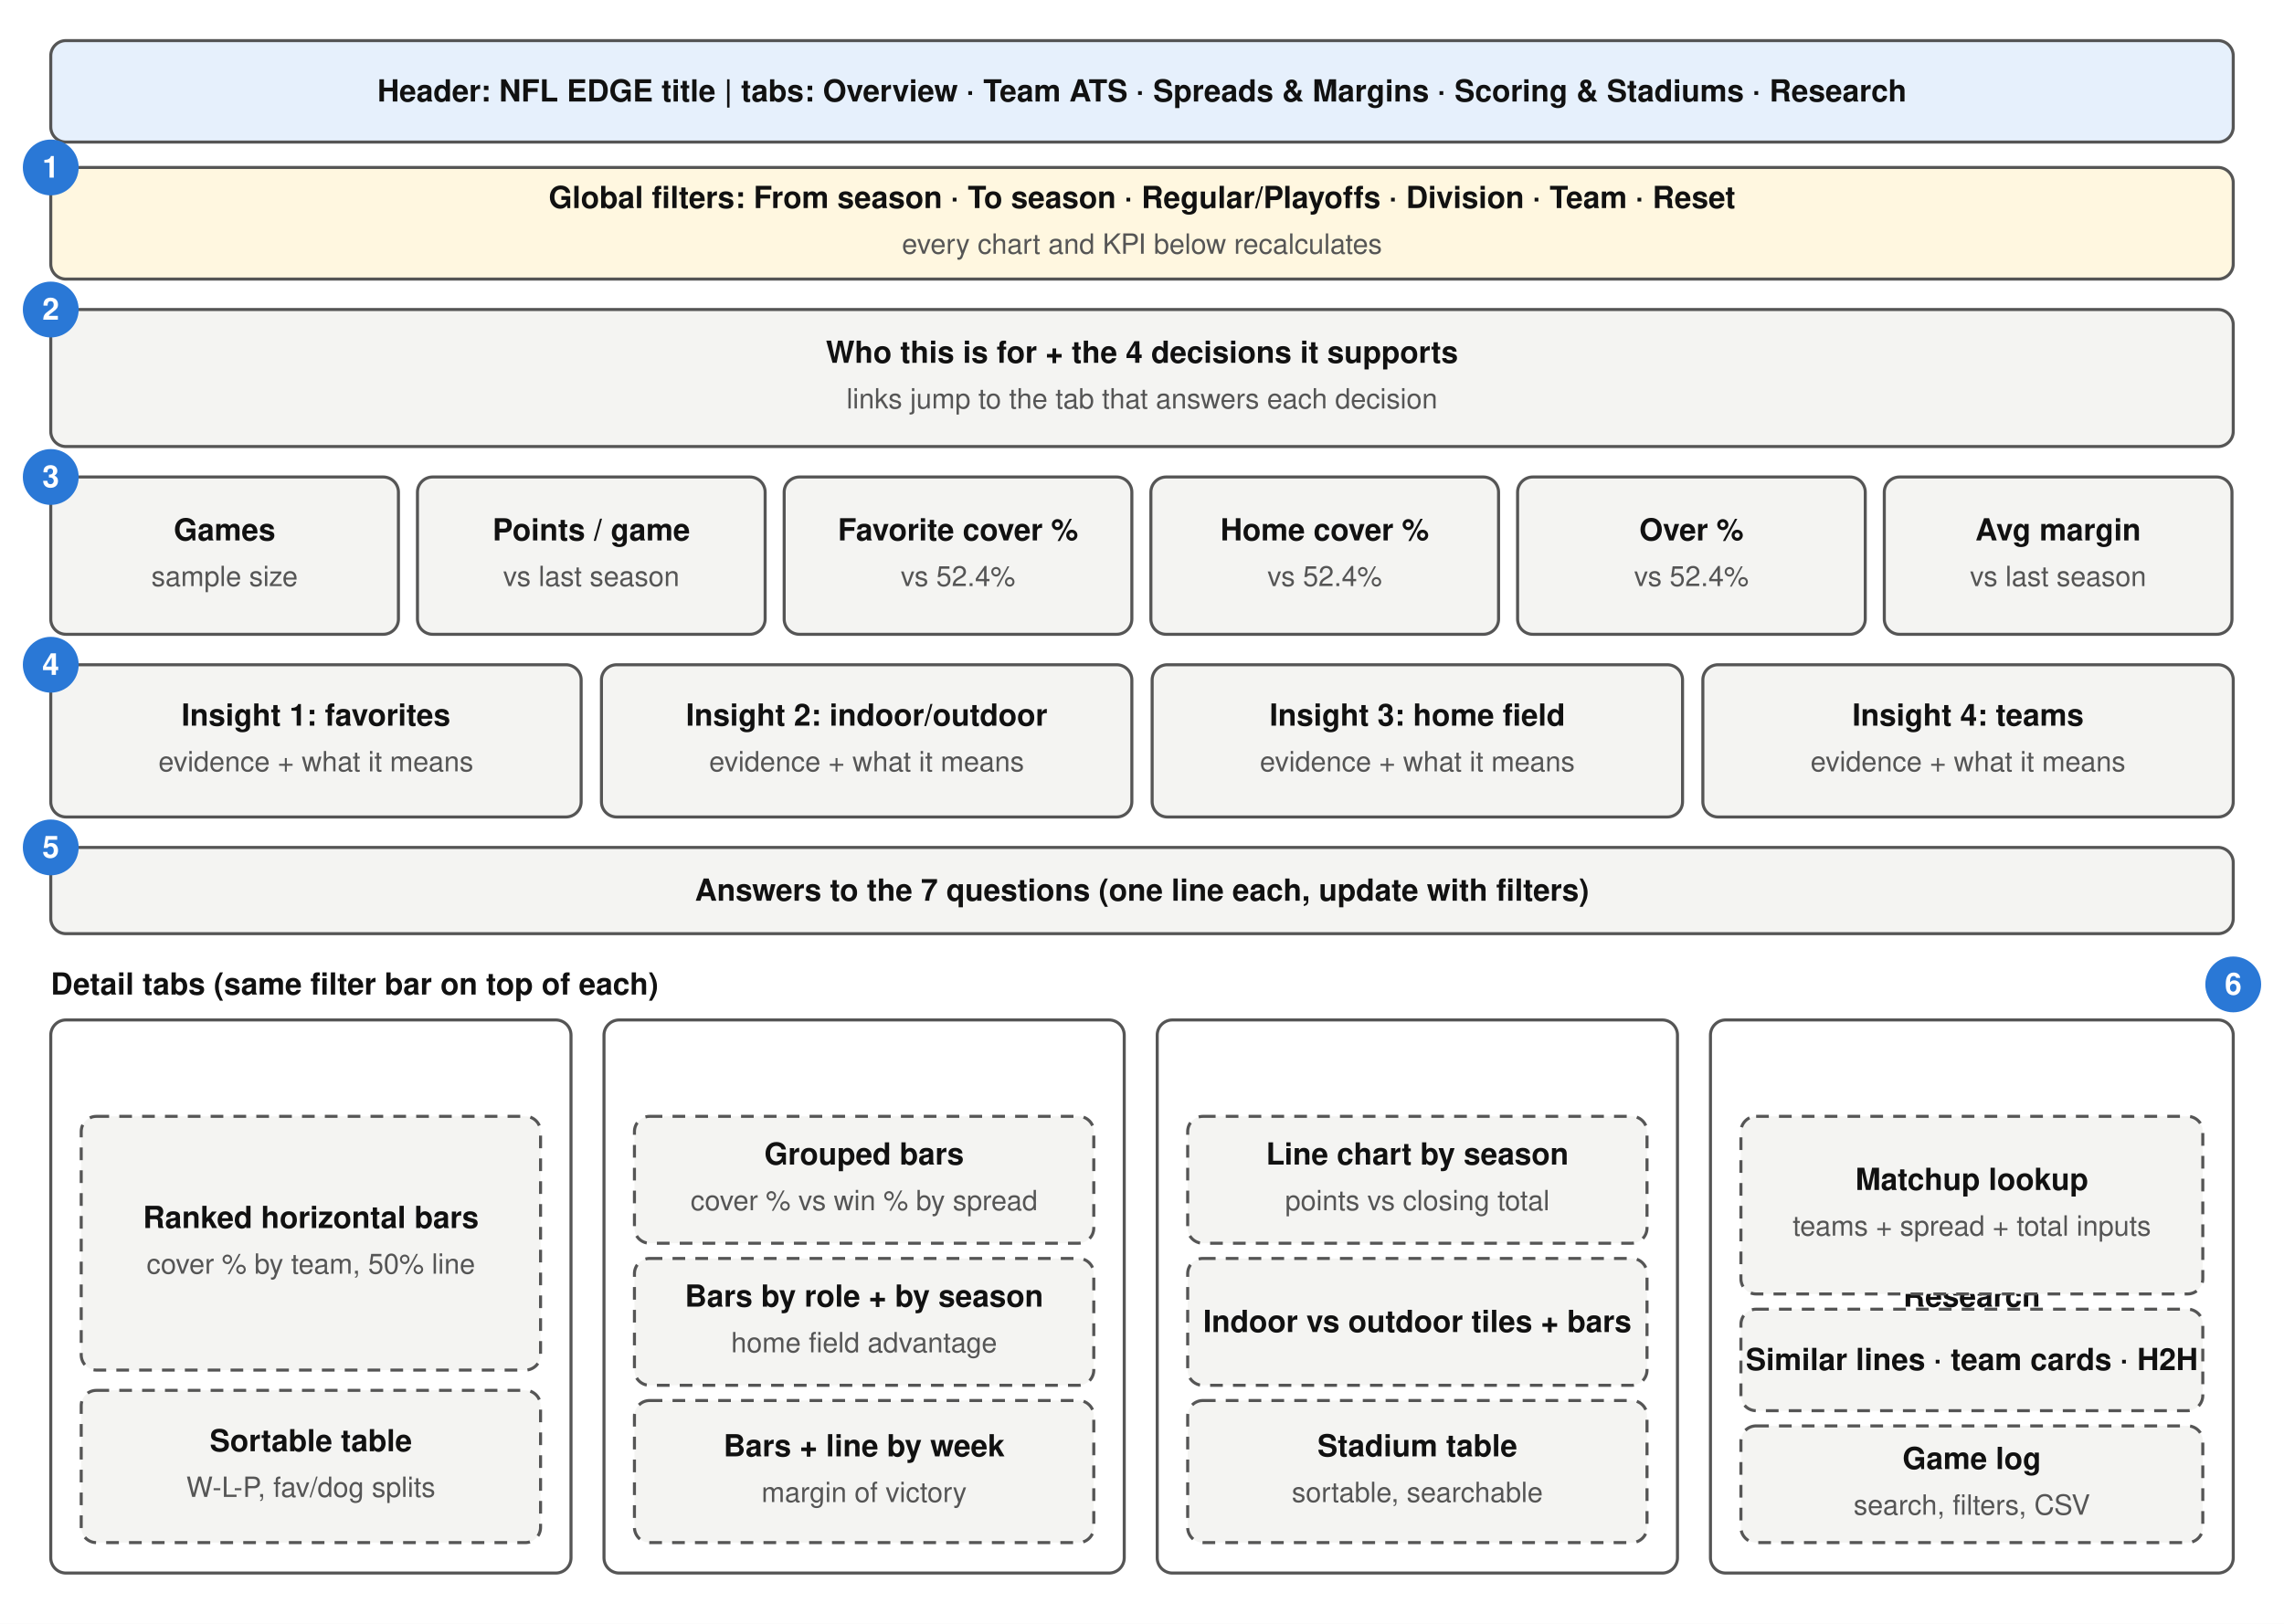
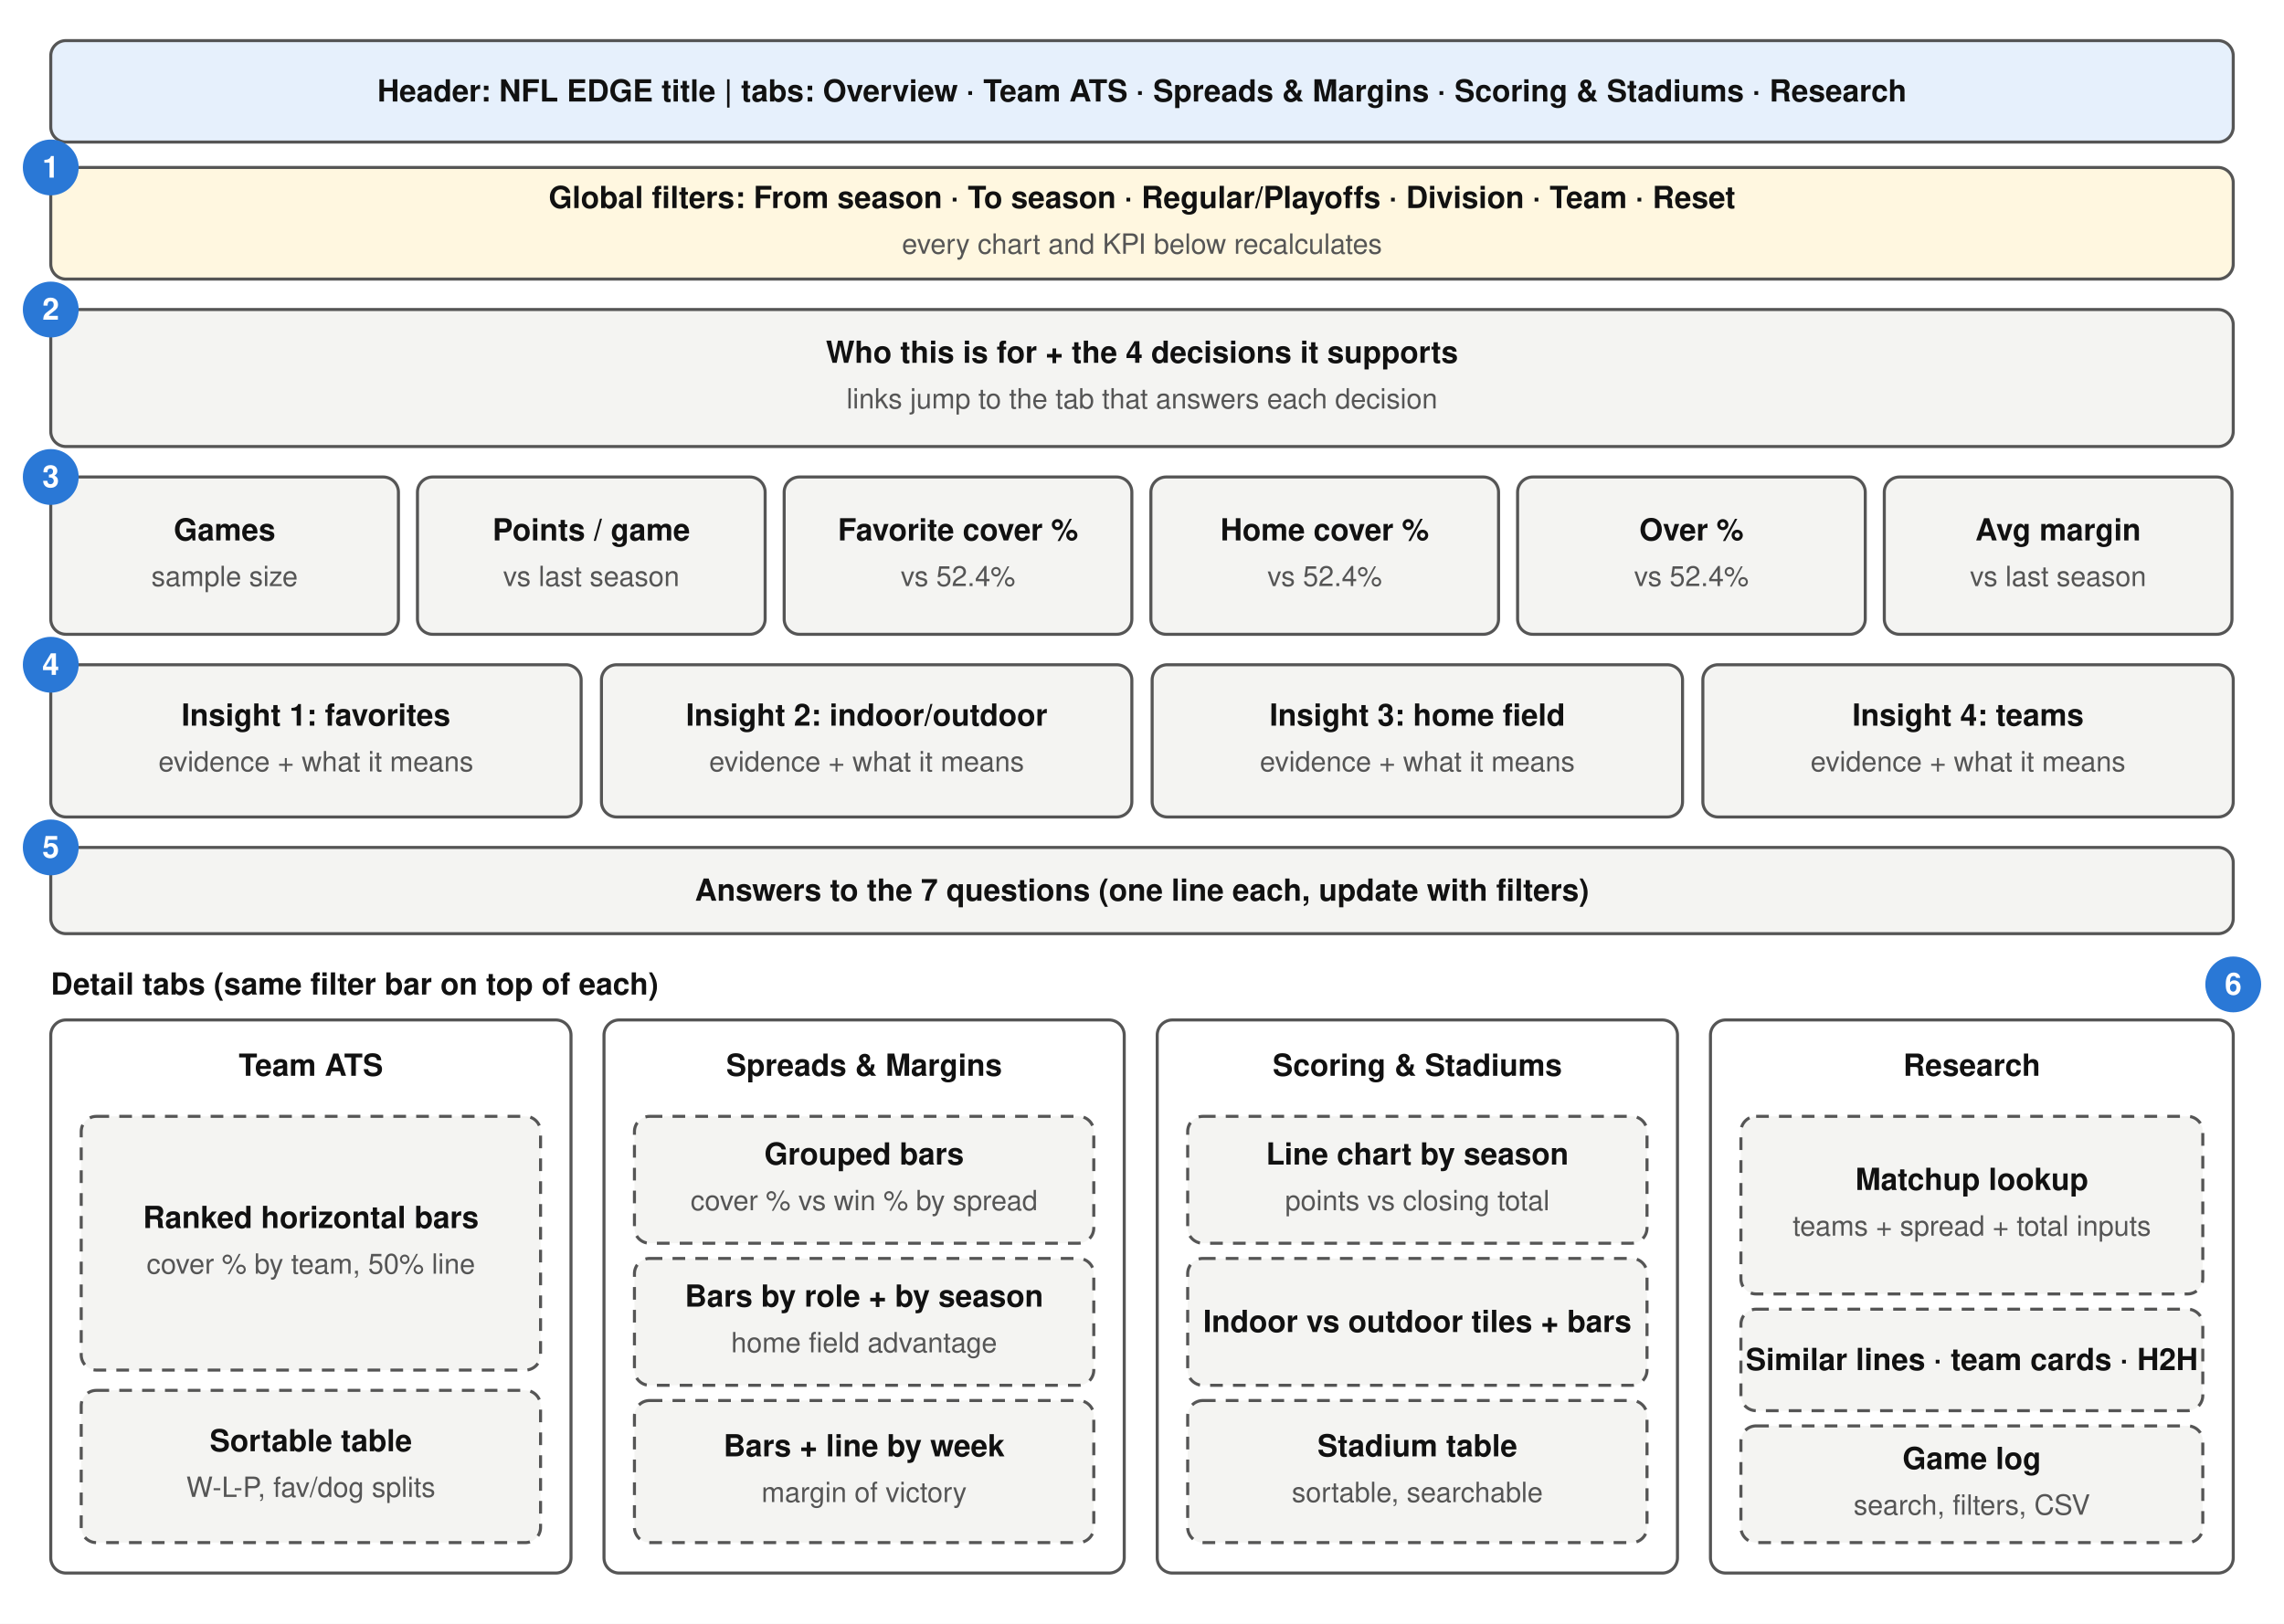
<svg xmlns="http://www.w3.org/2000/svg" viewBox="0 0 900 640" font-family="Helvetica, Arial, sans-serif" font-size="12">
  <rect width="900" height="640" fill="#ffffff" />
  <rect x="20" y="16" width="860" height="40" rx="6" fill="#e6f0fc" stroke="#555" stroke-width="1.2" />
  <text x="450.0" y="40.0" text-anchor="middle" font-weight="bold" fill="#111">Header: NFL EDGE title  |  tabs: Overview · Team ATS · Spreads &amp; Margins · Scoring &amp; Stadiums · Research</text>
  <rect x="20" y="66" width="860" height="44" rx="6" fill="#fff7e0" stroke="#555" stroke-width="1.2" />
  <text x="450.0" y="82.0" text-anchor="middle" font-weight="bold" fill="#111">Global filters: From season · To season · Regular/Playoffs · Division · Team · Reset</text>
  <text x="450.0" y="100.0" text-anchor="middle" fill="#555" font-size="11">every chart and KPI below recalculates</text>
  <circle cx="20" cy="66" r="11" fill="#2a78d6" />
  <text x="20" y="70" text-anchor="middle" fill="#fff" font-weight="bold">1</text>
  <rect x="20" y="122" width="860" height="54" rx="6" fill="#f4f4f2" stroke="#555" stroke-width="1.2" />
  <text x="450.0" y="143.0" text-anchor="middle" font-weight="bold" fill="#111">Who this is for + the 4 decisions it supports</text>
  <text x="450.0" y="161.0" text-anchor="middle" fill="#555" font-size="11">links jump to the tab that answers each decision</text>
  <circle cx="20" cy="122" r="11" fill="#2a78d6" />
  <text x="20" y="126" text-anchor="middle" fill="#fff" font-weight="bold">2</text>
  <rect x="20.0" y="188" width="137" height="62" rx="6" fill="#f4f4f2" stroke="#555" stroke-width="1.2" />
  <text x="88.5" y="213.0" text-anchor="middle" font-weight="bold" fill="#111">Games</text>
  <text x="88.5" y="231.0" text-anchor="middle" fill="#555" font-size="11">sample size</text>
  <rect x="164.5" y="188" width="137" height="62" rx="6" fill="#f4f4f2" stroke="#555" stroke-width="1.2" />
  <text x="233.0" y="213.0" text-anchor="middle" font-weight="bold" fill="#111">Points / game</text>
  <text x="233.0" y="231.0" text-anchor="middle" fill="#555" font-size="11">vs last season</text>
  <rect x="309.0" y="188" width="137" height="62" rx="6" fill="#f4f4f2" stroke="#555" stroke-width="1.2" />
  <text x="377.5" y="213.0" text-anchor="middle" font-weight="bold" fill="#111">Favorite cover %</text>
  <text x="377.5" y="231.0" text-anchor="middle" fill="#555" font-size="11">vs 52.4%</text>
  <rect x="453.5" y="188" width="137" height="62" rx="6" fill="#f4f4f2" stroke="#555" stroke-width="1.2" />
  <text x="522.0" y="213.0" text-anchor="middle" font-weight="bold" fill="#111">Home cover %</text>
  <text x="522.0" y="231.0" text-anchor="middle" fill="#555" font-size="11">vs 52.4%</text>
  <rect x="598.0" y="188" width="137" height="62" rx="6" fill="#f4f4f2" stroke="#555" stroke-width="1.2" />
  <text x="666.5" y="213.0" text-anchor="middle" font-weight="bold" fill="#111">Over %</text>
  <text x="666.5" y="231.0" text-anchor="middle" fill="#555" font-size="11">vs 52.4%</text>
  <rect x="742.5" y="188" width="137" height="62" rx="6" fill="#f4f4f2" stroke="#555" stroke-width="1.2" />
  <text x="811.0" y="213.0" text-anchor="middle" font-weight="bold" fill="#111">Avg margin</text>
  <text x="811.0" y="231.0" text-anchor="middle" fill="#555" font-size="11">vs last season</text>
  <circle cx="20" cy="188" r="11" fill="#2a78d6" />
  <text x="20" y="192" text-anchor="middle" fill="#fff" font-weight="bold">3</text>
  <rect x="20" y="262" width="209" height="60" rx="6" fill="#f4f4f2" stroke="#555" stroke-width="1.2" />
  <text x="124.5" y="286.0" text-anchor="middle" font-weight="bold" fill="#111">Insight 1: favorites</text>
  <text x="124.5" y="304.0" text-anchor="middle" fill="#555" font-size="11">evidence + what it means</text>
  <rect x="237" y="262" width="209" height="60" rx="6" fill="#f4f4f2" stroke="#555" stroke-width="1.2" />
  <text x="341.5" y="286.0" text-anchor="middle" font-weight="bold" fill="#111">Insight 2: indoor/outdoor</text>
  <text x="341.5" y="304.0" text-anchor="middle" fill="#555" font-size="11">evidence + what it means</text>
  <rect x="454" y="262" width="209" height="60" rx="6" fill="#f4f4f2" stroke="#555" stroke-width="1.2" />
  <text x="558.5" y="286.0" text-anchor="middle" font-weight="bold" fill="#111">Insight 3: home field</text>
  <text x="558.5" y="304.0" text-anchor="middle" fill="#555" font-size="11">evidence + what it means</text>
  <rect x="671" y="262" width="209" height="60" rx="6" fill="#f4f4f2" stroke="#555" stroke-width="1.2" />
  <text x="775.5" y="286.0" text-anchor="middle" font-weight="bold" fill="#111">Insight 4: teams</text>
  <text x="775.5" y="304.0" text-anchor="middle" fill="#555" font-size="11">evidence + what it means</text>
  <circle cx="20" cy="262" r="11" fill="#2a78d6" />
  <text x="20" y="266" text-anchor="middle" fill="#fff" font-weight="bold">4</text>
  <rect x="20" y="334" width="860" height="34" rx="6" fill="#f4f4f2" stroke="#555" stroke-width="1.2" />
  <text x="450.0" y="355.0" text-anchor="middle" font-weight="bold" fill="#111">Answers to the 7 questions (one line each, update with filters)</text>
  <circle cx="20" cy="334" r="11" fill="#2a78d6" />
  <text x="20" y="338" text-anchor="middle" fill="#fff" font-weight="bold">5</text>
  <text x="20" y="392" font-weight="bold" fill="#111">Detail tabs (same filter bar on top of each)</text>
  <circle cx="880" cy="388" r="11" fill="#2a78d6" />
  <text x="880" y="392" text-anchor="middle" fill="#fff" font-weight="bold">6</text>
  <rect x="20" y="402" width="205" height="218" rx="6" fill="#fff" stroke="#555" stroke-width="1.2" />
-   <text x="122.5" y="515.0" text-anchor="middle" font-weight="bold" fill="#111">Team ATS</text>
+   <text x="122.5" y="424" text-anchor="middle" font-weight="bold" fill="#111">Team ATS</text>
  <rect x="32" y="440" width="181" height="100" rx="6" fill="#f4f4f2" stroke="#555" stroke-width="1.2" stroke-dasharray="5 4" />
  <text x="122.5" y="484.0" text-anchor="middle" font-weight="bold" fill="#111">Ranked horizontal bars</text>
  <text x="122.5" y="502.0" text-anchor="middle" fill="#555" font-size="11">cover % by team, 50% line</text>
  <rect x="32" y="548" width="181" height="60" rx="6" fill="#f4f4f2" stroke="#555" stroke-width="1.2" stroke-dasharray="5 4" />
  <text x="122.5" y="572.0" text-anchor="middle" font-weight="bold" fill="#111">Sortable table</text>
  <text x="122.5" y="590.0" text-anchor="middle" fill="#555" font-size="11">W-L-P, fav/dog splits</text>
  <rect x="238" y="402" width="205" height="218" rx="6" fill="#fff" stroke="#555" stroke-width="1.2" />
-   <text x="340.5" y="515.0" text-anchor="middle" font-weight="bold" fill="#111">Spreads &amp; Margins</text>
+   <text x="340.5" y="424" text-anchor="middle" font-weight="bold" fill="#111">Spreads &amp; Margins</text>
  <rect x="250" y="440" width="181" height="50" rx="6" fill="#f4f4f2" stroke="#555" stroke-width="1.2" stroke-dasharray="5 4" />
  <text x="340.5" y="459.0" text-anchor="middle" font-weight="bold" fill="#111">Grouped bars</text>
  <text x="340.5" y="477.0" text-anchor="middle" fill="#555" font-size="11">cover % vs win % by spread</text>
  <rect x="250" y="496" width="181" height="50" rx="6" fill="#f4f4f2" stroke="#555" stroke-width="1.2" stroke-dasharray="5 4" />
  <text x="340.5" y="515.0" text-anchor="middle" font-weight="bold" fill="#111">Bars by role + by season</text>
  <text x="340.5" y="533.0" text-anchor="middle" fill="#555" font-size="11">home field advantage</text>
  <rect x="250" y="552" width="181" height="56" rx="6" fill="#f4f4f2" stroke="#555" stroke-width="1.2" stroke-dasharray="5 4" />
  <text x="340.5" y="574.0" text-anchor="middle" font-weight="bold" fill="#111">Bars + line by week</text>
  <text x="340.5" y="592.0" text-anchor="middle" fill="#555" font-size="11">margin of victory</text>
  <rect x="456" y="402" width="205" height="218" rx="6" fill="#fff" stroke="#555" stroke-width="1.2" />
-   <text x="558.5" y="515.0" text-anchor="middle" font-weight="bold" fill="#111">Scoring &amp; Stadiums</text>
+   <text x="558.5" y="424" text-anchor="middle" font-weight="bold" fill="#111">Scoring &amp; Stadiums</text>
  <rect x="468" y="440" width="181" height="50" rx="6" fill="#f4f4f2" stroke="#555" stroke-width="1.2" stroke-dasharray="5 4" />
  <text x="558.5" y="459.0" text-anchor="middle" font-weight="bold" fill="#111">Line chart by season</text>
  <text x="558.5" y="477.0" text-anchor="middle" fill="#555" font-size="11">points vs closing total</text>
  <rect x="468" y="496" width="181" height="50" rx="6" fill="#f4f4f2" stroke="#555" stroke-width="1.2" stroke-dasharray="5 4" />
  <text x="558.5" y="525.0" text-anchor="middle" font-weight="bold" fill="#111">Indoor vs outdoor tiles + bars</text>
  <rect x="468" y="552" width="181" height="56" rx="6" fill="#f4f4f2" stroke="#555" stroke-width="1.2" stroke-dasharray="5 4" />
  <text x="558.5" y="574.0" text-anchor="middle" font-weight="bold" fill="#111">Stadium table</text>
  <text x="558.5" y="592.0" text-anchor="middle" fill="#555" font-size="11">sortable, searchable</text>
  <rect x="674" y="402" width="206" height="218" rx="6" fill="#fff" stroke="#555" stroke-width="1.2" />
-   <text x="777.0" y="515.0" text-anchor="middle" font-weight="bold" fill="#111">Research</text>
+   <text x="777.0" y="424" text-anchor="middle" font-weight="bold" fill="#111">Research</text>
  <rect x="686" y="440" width="182" height="70" rx="6" fill="#f4f4f2" stroke="#555" stroke-width="1.2" stroke-dasharray="5 4" />
  <text x="777.0" y="469.0" text-anchor="middle" font-weight="bold" fill="#111">Matchup lookup</text>
  <text x="777.0" y="487.0" text-anchor="middle" fill="#555" font-size="11">teams + spread + total inputs</text>
  <rect x="686" y="516" width="182" height="40" rx="6" fill="#f4f4f2" stroke="#555" stroke-width="1.2" stroke-dasharray="5 4" />
  <text x="777.0" y="540.0" text-anchor="middle" font-weight="bold" fill="#111">Similar lines · team cards · H2H</text>
  <rect x="686" y="562" width="182" height="46" rx="6" fill="#f4f4f2" stroke="#555" stroke-width="1.2" stroke-dasharray="5 4" />
  <text x="777.0" y="579.0" text-anchor="middle" font-weight="bold" fill="#111">Game log</text>
  <text x="777.0" y="597.0" text-anchor="middle" fill="#555" font-size="11">search, filters, CSV</text>
</svg>
